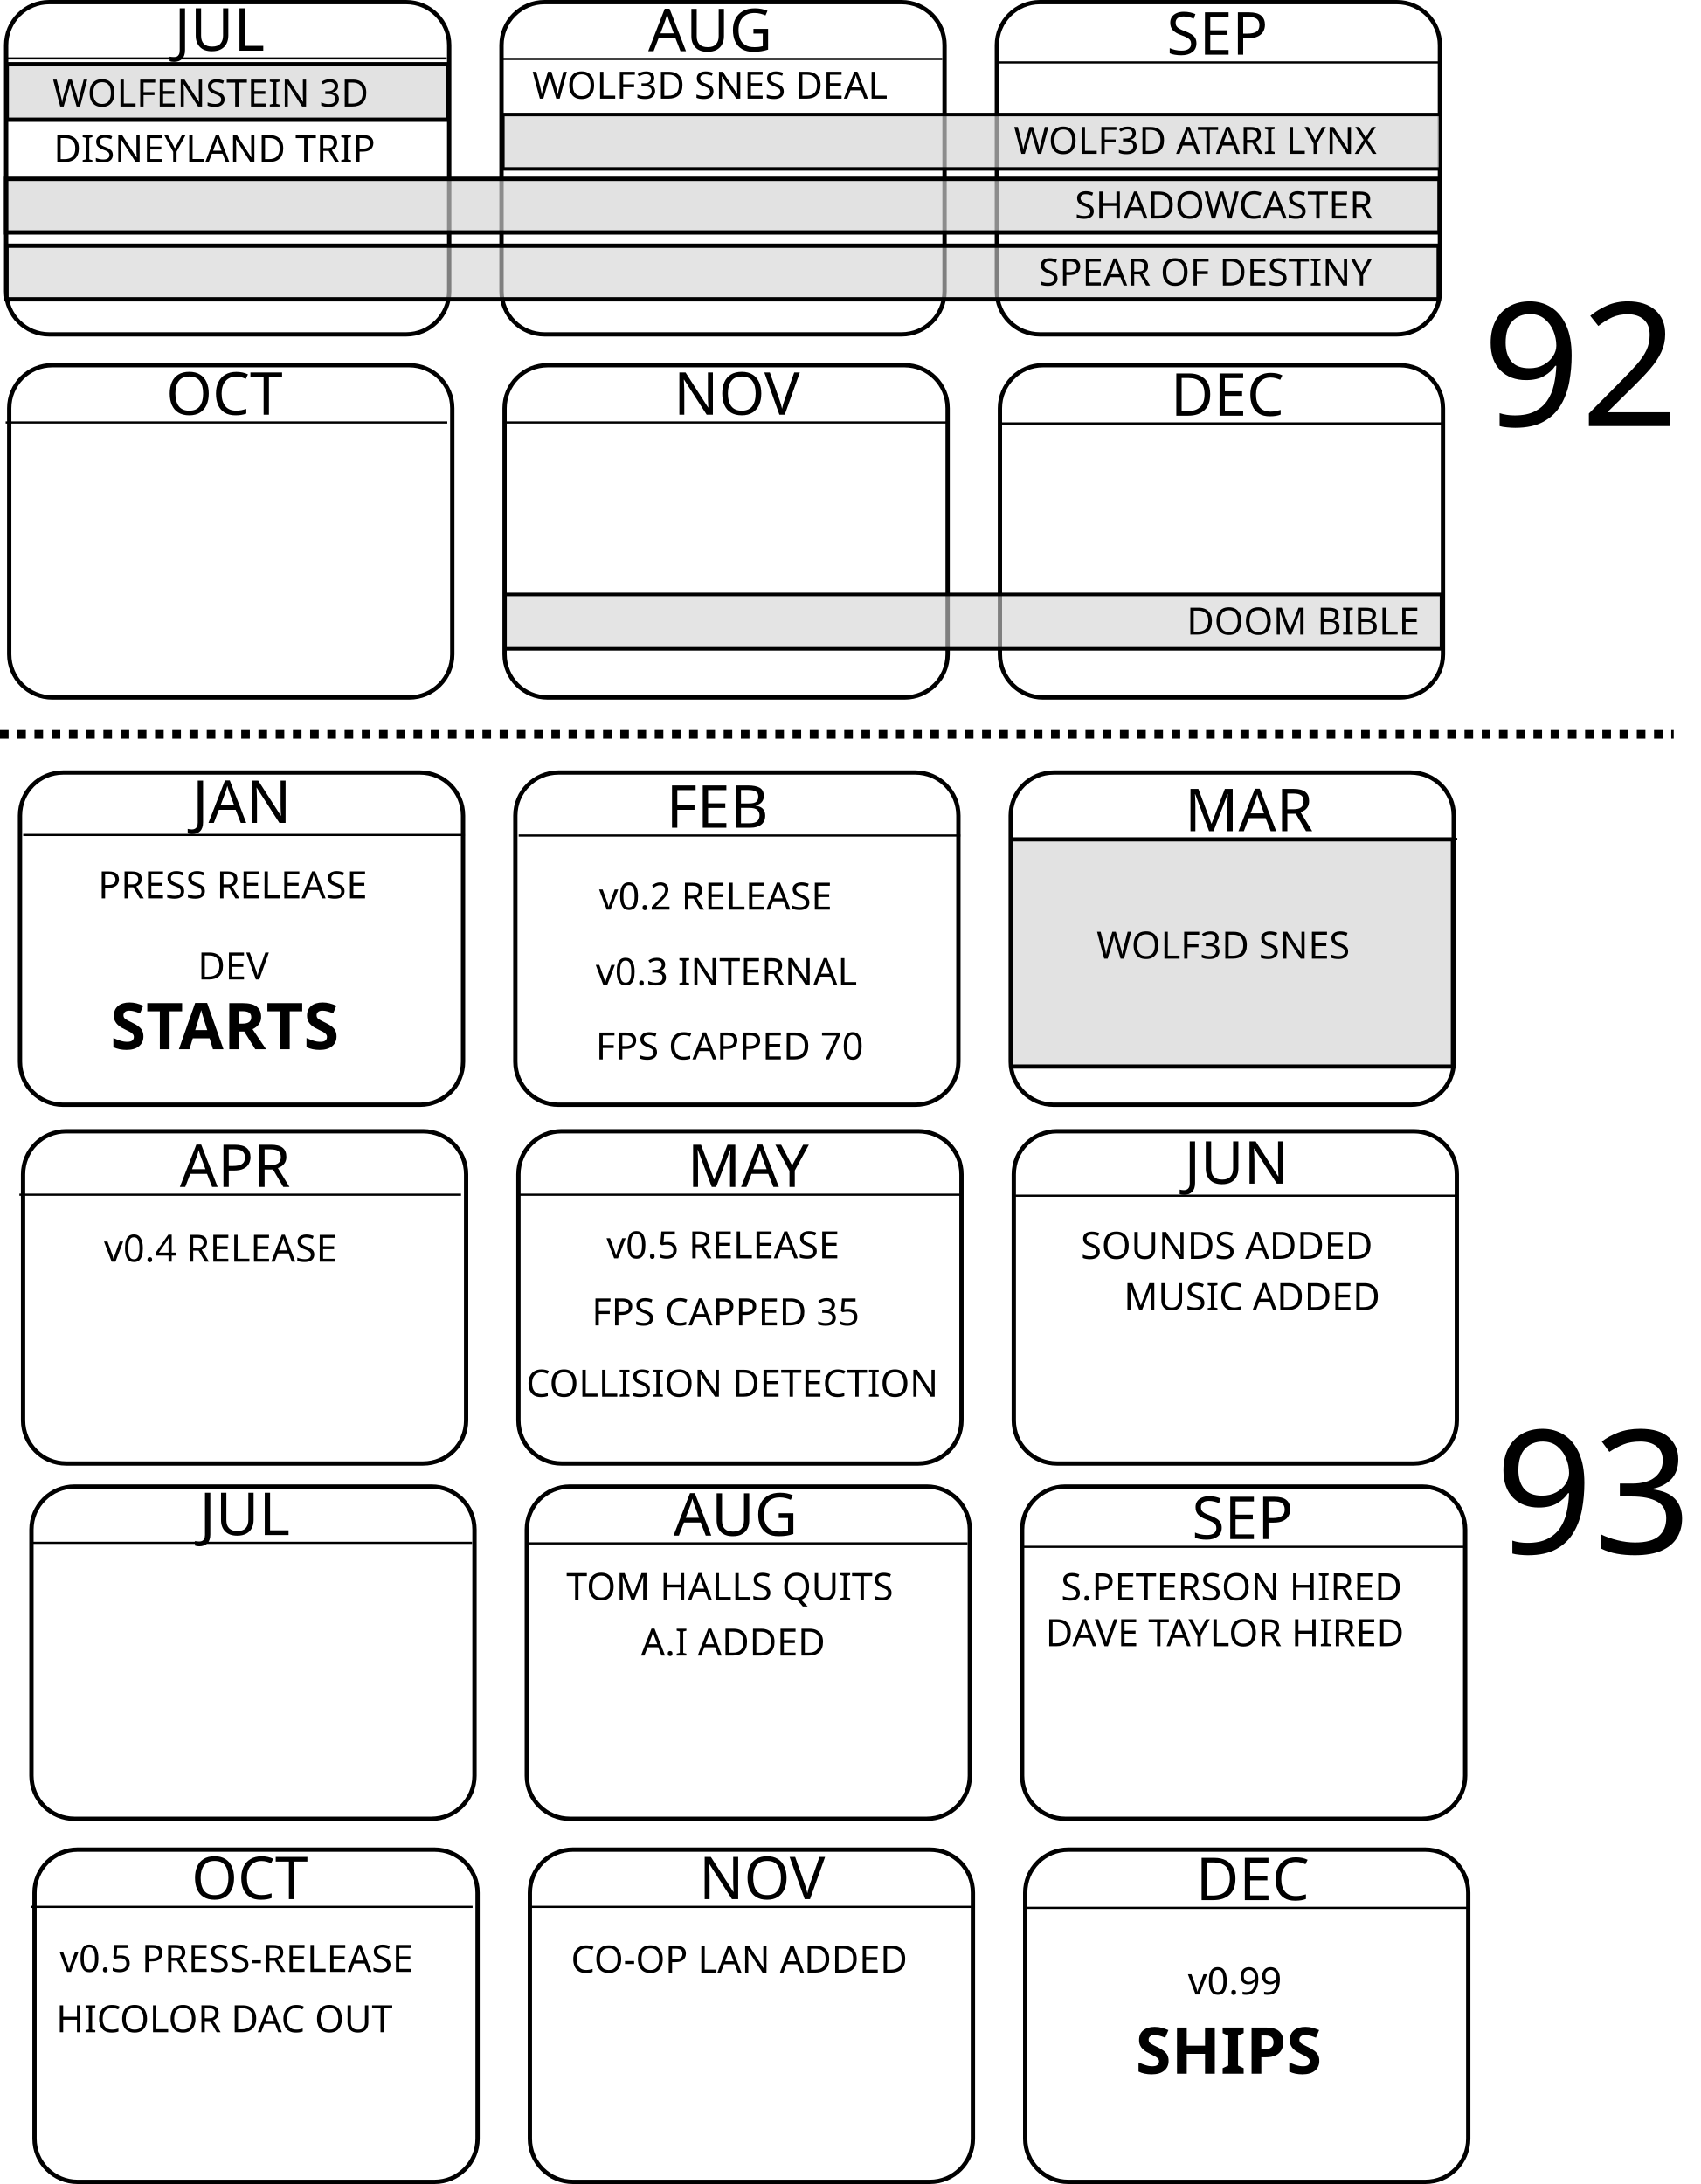
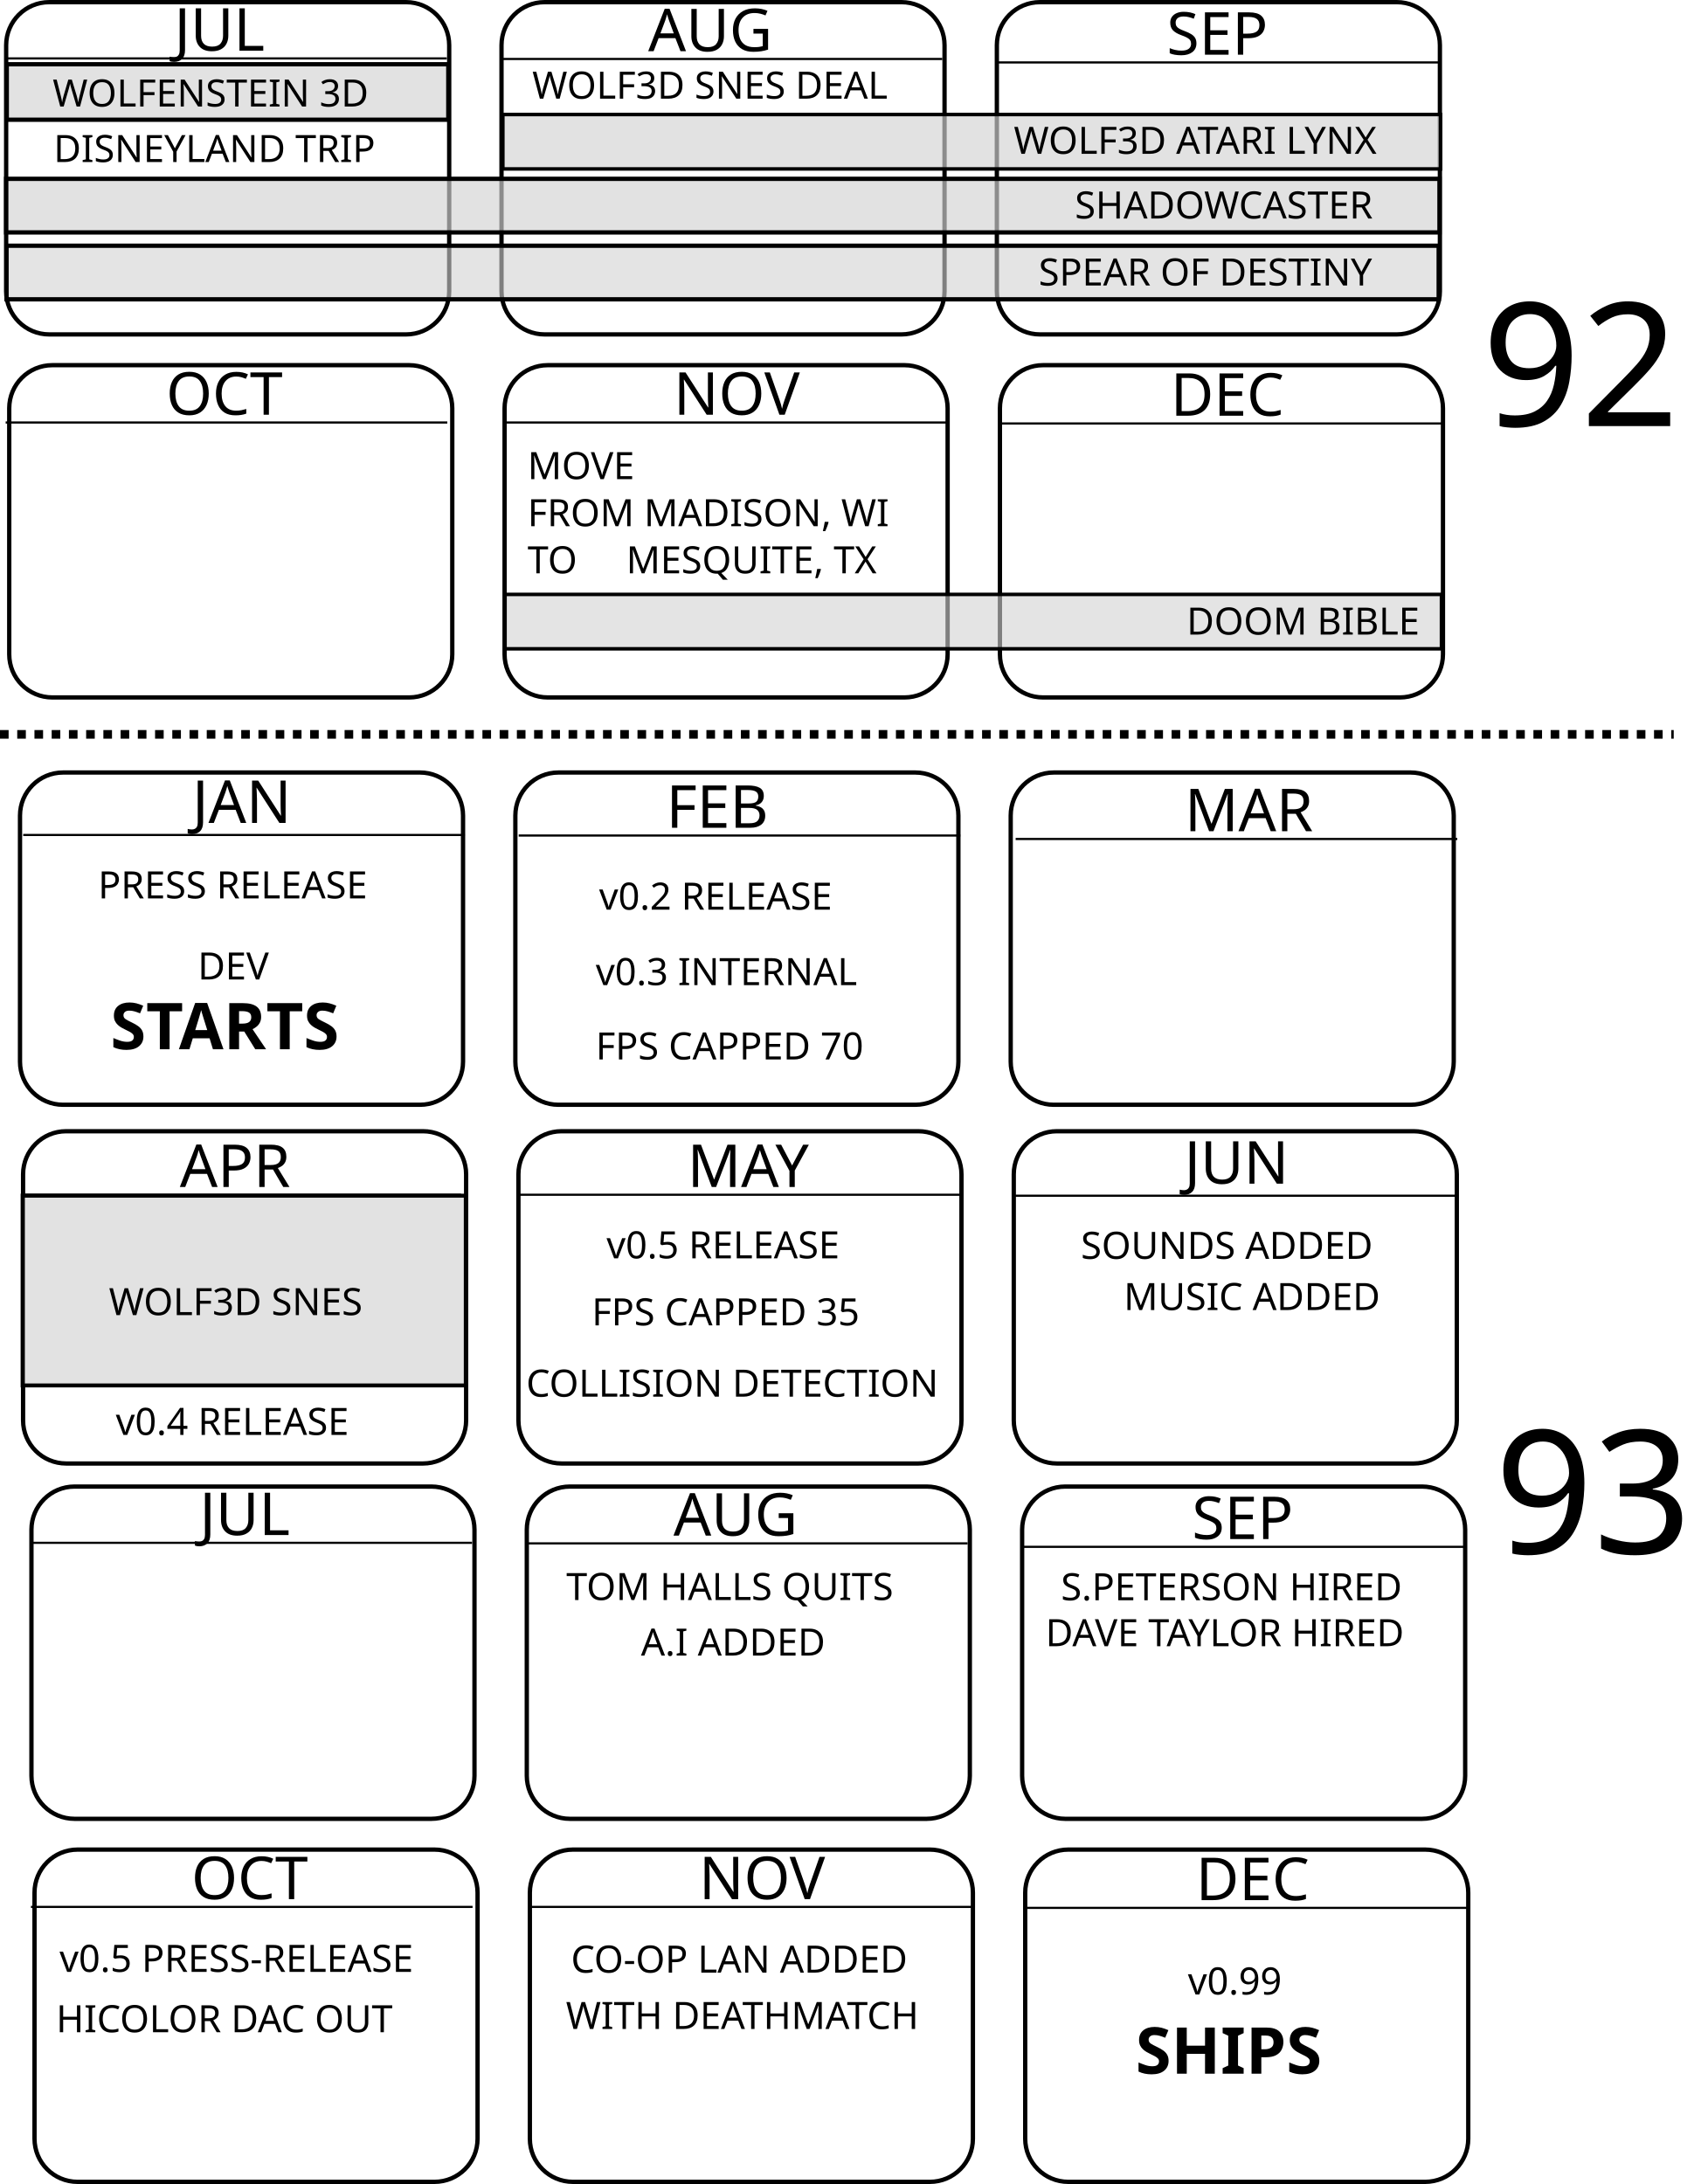
<svg xmlns="http://www.w3.org/2000/svg" width="222.812mm" height="286.212mm" viewBox="0 0 789.49 1014.137" id="svg2" version="1.1">
  <defs id="defs4" />
  <g id="layer1" transform="translate(-37.57143,-13.07656)">
    <text xml:space="preserve" style="font-style:normal;font-weight:normal;font-size:14px;line-height:125%;font-family:Sans;letter-spacing:0px;word-spacing:0px;fill:#000000;fill-opacity:1;stroke:none;stroke-width:1px;stroke-linecap:butt;stroke-linejoin:miter;stroke-opacity:1" x="725.714" y="210.934" id="text4300">
      <tspan id="tspan4302" x="725.714" y="210.934" style="font-size:80px">92</tspan>
    </text>
    <text xml:space="preserve" style="font-style:normal;font-weight:normal;font-size:14px;line-height:125%;font-family:Sans;letter-spacing:0px;word-spacing:0px;fill:#000000;fill-opacity:1;stroke:none;stroke-width:1px;stroke-linecap:butt;stroke-linejoin:miter;stroke-opacity:1" x="731.632" y="734.456" id="text4300-0">
      <tspan id="tspan4302-2" x="731.632" y="734.456" style="font-size:80px">93</tspan>
    </text>
    <g id="g4396" transform="translate(0,7.4960316e-5)">
      <rect ry="20" y="14.076" x="40.429" height="154.286" width="205.714" id="rect4362" style="fill:none;fill-opacity:1;stroke:#000000;stroke-width:2;stroke-linecap:butt;stroke-miterlimit:4;stroke-dasharray:none;stroke-dashoffset:0;stroke-opacity:1" />
      <rect ry="20" y="14.076" x="270.429" height="154.286" width="205.714" id="rect4362-1" style="fill:none;fill-opacity:1;stroke:#000000;stroke-width:2;stroke-linecap:butt;stroke-miterlimit:4;stroke-dasharray:none;stroke-dashoffset:0;stroke-opacity:1" />
      <rect ry="20" y="14.076" x="500.429" height="154.286" width="205.714" id="rect4362-3" style="fill:none;fill-opacity:1;stroke:#000000;stroke-width:2;stroke-linecap:butt;stroke-miterlimit:4;stroke-dasharray:none;stroke-dashoffset:0;stroke-opacity:1" />
    </g>
    <g transform="translate(1.428552,168.5714)" id="g4396-2">
      <rect ry="20" y="14.076" x="40.429" height="154.286" width="205.714" id="rect4362-7" style="fill:none;fill-opacity:1;stroke:#000000;stroke-width:2;stroke-linecap:butt;stroke-miterlimit:4;stroke-dasharray:none;stroke-dashoffset:0;stroke-opacity:1" />
      <rect ry="20" y="14.076" x="270.429" height="154.286" width="205.714" id="rect4362-1-1" style="fill:none;fill-opacity:1;stroke:#000000;stroke-width:2;stroke-linecap:butt;stroke-miterlimit:4;stroke-dasharray:none;stroke-dashoffset:0;stroke-opacity:1" />
      <rect ry="20" y="14.076" x="500.429" height="154.286" width="205.714" id="rect4362-3-4" style="fill:none;fill-opacity:1;stroke:#000000;stroke-width:2;stroke-linecap:butt;stroke-miterlimit:4;stroke-dasharray:none;stroke-dashoffset:0;stroke-opacity:1" />
    </g>
    <g id="g4396-1" transform="translate(6.428562,357.7143)">
      <rect ry="20" y="14.076" x="40.429" height="154.286" width="205.714" id="rect4362-36" style="fill:none;fill-opacity:1;stroke:#000000;stroke-width:2;stroke-linecap:butt;stroke-miterlimit:4;stroke-dasharray:none;stroke-dashoffset:0;stroke-opacity:1" />
      <rect ry="20" y="14.076" x="270.429" height="154.286" width="205.714" id="rect4362-1-4" style="fill:none;fill-opacity:1;stroke:#000000;stroke-width:2;stroke-linecap:butt;stroke-miterlimit:4;stroke-dasharray:none;stroke-dashoffset:0;stroke-opacity:1" />
      <rect ry="20" y="14.076" x="500.429" height="154.286" width="205.714" id="rect4362-3-8" style="fill:none;fill-opacity:1;stroke:#000000;stroke-width:2;stroke-linecap:butt;stroke-miterlimit:4;stroke-dasharray:none;stroke-dashoffset:0;stroke-opacity:1" />
    </g>
    <g transform="translate(7.857114,524.2857)" id="g4396-2-2">
      <rect ry="20" y="14.076" x="40.429" height="154.286" width="205.714" id="rect4362-7-3" style="fill:none;fill-opacity:1;stroke:#000000;stroke-width:2;stroke-linecap:butt;stroke-miterlimit:4;stroke-dasharray:none;stroke-dashoffset:0;stroke-opacity:1" />
      <rect ry="20" y="14.076" x="270.429" height="154.286" width="205.714" id="rect4362-1-1-4" style="fill:none;fill-opacity:1;stroke:#000000;stroke-width:2;stroke-linecap:butt;stroke-miterlimit:4;stroke-dasharray:none;stroke-dashoffset:0;stroke-opacity:1" />
      <rect ry="20" y="14.076" x="500.429" height="154.286" width="205.714" id="rect4362-3-4-3" style="fill:none;fill-opacity:1;stroke:#000000;stroke-width:2;stroke-linecap:butt;stroke-miterlimit:4;stroke-dasharray:none;stroke-dashoffset:0;stroke-opacity:1" />
    </g>
    <path style="fill:none;fill-rule:evenodd;stroke:#000000;stroke-width:4;stroke-linecap:butt;stroke-linejoin:miter;stroke-miterlimit:4;stroke-dasharray:4, 4;stroke-dashoffset:0;stroke-opacity:1" d="m 37.571,354.077 777.143,0" id="path4519" />
    <path style="fill:none;fill-rule:evenodd;stroke:#000000;stroke-width:1px;stroke-linecap:butt;stroke-linejoin:miter;stroke-opacity:1" d="m 39.978,40.202 205.054,0" id="path4521" />
    <text xml:space="preserve" style="font-style:normal;font-weight:normal;font-size:14px;line-height:125%;font-family:Sans;letter-spacing:0px;word-spacing:0px;fill:#000000;fill-opacity:1;stroke:none;stroke-width:1px;stroke-linecap:butt;stroke-linejoin:miter;stroke-opacity:1" x="118.479" y="36.597" id="text4523">
      <tspan id="tspan4525" x="118.479" y="36.597" style="font-size:27.5px">JUL</tspan>
    </text>
    <path style="fill:none;fill-rule:evenodd;stroke:#000000;stroke-width:1px;stroke-linecap:butt;stroke-linejoin:miter;stroke-opacity:1" d="m 270.044,40.46 205.054,0" id="path4521-7" />
    <text xml:space="preserve" style="font-style:normal;font-weight:normal;font-size:14px;line-height:125%;font-family:Sans;letter-spacing:0px;word-spacing:0px;fill:#000000;fill-opacity:1;stroke:none;stroke-width:1px;stroke-linecap:butt;stroke-linejoin:miter;stroke-opacity:1" x="338.545" y="36.855" id="text4523-1">
      <tspan id="tspan4525-2" x="338.545" y="36.855" style="font-size:27.5px">AUG</tspan>
    </text>
    <path style="fill:none;fill-rule:evenodd;stroke:#000000;stroke-width:1px;stroke-linecap:butt;stroke-linejoin:miter;stroke-opacity:1" d="m 500.785,42.065 205.054,0" id="path4521-3" />
    <text xml:space="preserve" style="font-style:normal;font-weight:normal;font-size:14px;line-height:125%;font-family:Sans;letter-spacing:0px;word-spacing:0px;fill:#000000;fill-opacity:1;stroke:none;stroke-width:1px;stroke-linecap:butt;stroke-linejoin:miter;stroke-opacity:1" x="579.287" y="38.46" id="text4523-17">
      <tspan id="tspan4525-1" x="579.287" y="38.46" style="font-size:27.5px">SEP</tspan>
    </text>
    <path style="fill:none;fill-rule:evenodd;stroke:#000000;stroke-width:1px;stroke-linecap:butt;stroke-linejoin:miter;stroke-opacity:1" d="m 40.203,209.263 205.054,0" id="path4521-2" />
    <text xml:space="preserve" style="font-style:normal;font-weight:normal;font-size:14px;line-height:125%;font-family:Sans;letter-spacing:0px;word-spacing:0px;fill:#000000;fill-opacity:1;stroke:none;stroke-width:1px;stroke-linecap:butt;stroke-linejoin:miter;stroke-opacity:1" x="114.705" y="205.657" id="text4523-7">
      <tspan id="tspan4525-6" x="114.705" y="205.657" style="font-size:27.5px">OCT</tspan>
    </text>
    <path style="fill:none;fill-rule:evenodd;stroke:#000000;stroke-width:1px;stroke-linecap:butt;stroke-linejoin:miter;stroke-opacity:1" d="m 271.846,209.263 205.054,0" id="path4521-37" />
    <text xml:space="preserve" style="font-style:normal;font-weight:normal;font-size:14px;line-height:125%;font-family:Sans;letter-spacing:0px;word-spacing:0px;fill:#000000;fill-opacity:1;stroke:none;stroke-width:1px;stroke-linecap:butt;stroke-linejoin:miter;stroke-opacity:1" x="350.348" y="205.657" id="text4523-5">
      <tspan id="tspan4525-7" x="350.348" y="205.657" style="font-size:27.5px">NOV</tspan>
    </text>
    <path style="fill:none;fill-rule:evenodd;stroke:#000000;stroke-width:1px;stroke-linecap:butt;stroke-linejoin:miter;stroke-opacity:1" d="m 502.588,209.713 205.054,0" id="path4521-1" />
    <text xml:space="preserve" style="font-style:normal;font-weight:normal;font-size:14px;line-height:125%;font-family:Sans;letter-spacing:0px;word-spacing:0px;fill:#000000;fill-opacity:1;stroke:none;stroke-width:1px;stroke-linecap:butt;stroke-linejoin:miter;stroke-opacity:1" x="581.089" y="206.108" id="text4523-0">
      <tspan id="tspan4525-0" x="581.089" y="206.108" style="font-size:27.5px">DEC</tspan>
    </text>
    <g id="g4396-7" transform="translate(11.74028,689.2803)">
      <rect ry="20" y="14.076" x="40.429" height="154.286" width="205.714" id="rect4362-2" style="fill:none;fill-opacity:1;stroke:#000000;stroke-width:2;stroke-linecap:butt;stroke-miterlimit:4;stroke-dasharray:none;stroke-dashoffset:0;stroke-opacity:1" />
      <rect ry="20" y="14.076" x="270.429" height="154.286" width="205.714" id="rect4362-1-2" style="fill:none;fill-opacity:1;stroke:#000000;stroke-width:2;stroke-linecap:butt;stroke-miterlimit:4;stroke-dasharray:none;stroke-dashoffset:0;stroke-opacity:1" />
      <rect ry="20" y="14.076" x="500.429" height="154.286" width="205.714" id="rect4362-3-1" style="fill:none;fill-opacity:1;stroke:#000000;stroke-width:2;stroke-linecap:butt;stroke-miterlimit:4;stroke-dasharray:none;stroke-dashoffset:0;stroke-opacity:1" />
    </g>
    <g transform="translate(13.16883,857.8517)" id="g4396-2-3">
      <rect ry="20" y="14.076" x="40.429" height="154.286" width="205.714" id="rect4362-7-0" style="fill:none;fill-opacity:1;stroke:#000000;stroke-width:2;stroke-linecap:butt;stroke-miterlimit:4;stroke-dasharray:none;stroke-dashoffset:0;stroke-opacity:1" />
      <rect ry="20" y="14.076" x="270.429" height="154.286" width="205.714" id="rect4362-1-1-8" style="fill:none;fill-opacity:1;stroke:#000000;stroke-width:2;stroke-linecap:butt;stroke-miterlimit:4;stroke-dasharray:none;stroke-dashoffset:0;stroke-opacity:1" />
      <rect ry="20" y="14.076" x="500.429" height="154.286" width="205.714" id="rect4362-3-4-39" style="fill:none;fill-opacity:1;stroke:#000000;stroke-width:2;stroke-linecap:butt;stroke-miterlimit:4;stroke-dasharray:none;stroke-dashoffset:0;stroke-opacity:1" />
    </g>
    <path style="fill:none;fill-rule:evenodd;stroke:#000000;stroke-width:1px;stroke-linecap:butt;stroke-linejoin:miter;stroke-opacity:1" d="m 51.718,729.482 205.054,0" id="path4521-71" />
    <text xml:space="preserve" style="font-style:normal;font-weight:normal;font-size:14px;line-height:125%;font-family:Sans;letter-spacing:0px;word-spacing:0px;fill:#000000;fill-opacity:1;stroke:none;stroke-width:1px;stroke-linecap:butt;stroke-linejoin:miter;stroke-opacity:1" x="130.22" y="725.877" id="text4523-8">
      <tspan id="tspan4525-16" x="130.22" y="725.877" style="font-size:27.5px">JUL</tspan>
    </text>
    <path style="fill:none;fill-rule:evenodd;stroke:#000000;stroke-width:1px;stroke-linecap:butt;stroke-linejoin:miter;stroke-opacity:1" d="m 281.784,729.74 205.054,0" id="path4521-7-3" />
    <text xml:space="preserve" style="font-style:normal;font-weight:normal;font-size:14px;line-height:125%;font-family:Sans;letter-spacing:0px;word-spacing:0px;fill:#000000;fill-opacity:1;stroke:none;stroke-width:1px;stroke-linecap:butt;stroke-linejoin:miter;stroke-opacity:1" x="350.285" y="726.135" id="text4523-1-3">
      <tspan id="tspan4525-2-5" x="350.285" y="726.135" style="font-size:27.5px">AUG</tspan>
    </text>
    <path style="fill:none;fill-rule:evenodd;stroke:#000000;stroke-width:1px;stroke-linecap:butt;stroke-linejoin:miter;stroke-opacity:1" d="m 512.525,731.345 205.054,0" id="path4521-3-7" />
    <text xml:space="preserve" style="font-style:normal;font-weight:normal;font-size:14px;line-height:125%;font-family:Sans;letter-spacing:0px;word-spacing:0px;fill:#000000;fill-opacity:1;stroke:none;stroke-width:1px;stroke-linecap:butt;stroke-linejoin:miter;stroke-opacity:1" x="591.027" y="727.74" id="text4523-17-4">
      <tspan id="tspan4525-1-7" x="591.027" y="727.74" style="font-size:27.5px">SEP</tspan>
    </text>
    <path style="fill:none;fill-rule:evenodd;stroke:#000000;stroke-width:1px;stroke-linecap:butt;stroke-linejoin:miter;stroke-opacity:1" d="m 51.944,898.543 205.054,0" id="path4521-2-4" />
    <text xml:space="preserve" style="font-style:normal;font-weight:normal;font-size:14px;line-height:125%;font-family:Sans;letter-spacing:0px;word-spacing:0px;fill:#000000;fill-opacity:1;stroke:none;stroke-width:1px;stroke-linecap:butt;stroke-linejoin:miter;stroke-opacity:1" x="126.445" y="894.938" id="text4523-7-0">
      <tspan id="tspan4525-6-9" x="126.445" y="894.938" style="font-size:27.5px">OCT</tspan>
    </text>
    <path style="fill:none;fill-rule:evenodd;stroke:#000000;stroke-width:1px;stroke-linecap:butt;stroke-linejoin:miter;stroke-opacity:1" d="m 283.586,898.543 205.054,0" id="path4521-37-8" />
    <text xml:space="preserve" style="font-style:normal;font-weight:normal;font-size:14px;line-height:125%;font-family:Sans;letter-spacing:0px;word-spacing:0px;fill:#000000;fill-opacity:1;stroke:none;stroke-width:1px;stroke-linecap:butt;stroke-linejoin:miter;stroke-opacity:1" x="362.088" y="894.938" id="text4523-5-9">
      <tspan id="tspan4525-7-0" x="362.088" y="894.938" style="font-size:27.5px">NOV</tspan>
    </text>
    <path style="fill:none;fill-rule:evenodd;stroke:#000000;stroke-width:1px;stroke-linecap:butt;stroke-linejoin:miter;stroke-opacity:1" d="m 514.328,898.994 205.054,0" id="path4521-1-1" />
    <text xml:space="preserve" style="font-style:normal;font-weight:normal;font-size:14px;line-height:125%;font-family:Sans;letter-spacing:0px;word-spacing:0px;fill:#000000;fill-opacity:1;stroke:none;stroke-width:1px;stroke-linecap:butt;stroke-linejoin:miter;stroke-opacity:1" x="592.83" y="895.388" id="text4523-0-2">
      <tspan id="tspan4525-0-1" x="592.83" y="895.388" style="font-size:27.5px">DEC</tspan>
    </text>
    <path style="fill:none;fill-rule:evenodd;stroke:#000000;stroke-width:1px;stroke-linecap:butt;stroke-linejoin:miter;stroke-opacity:1" d="m 48.353,400.794 205.054,0" id="path4521-71-2" />
    <text xml:space="preserve" style="font-style:normal;font-weight:normal;font-size:14px;line-height:125%;font-family:Sans;letter-spacing:0px;word-spacing:0px;fill:#000000;fill-opacity:1;stroke:none;stroke-width:1px;stroke-linecap:butt;stroke-linejoin:miter;stroke-opacity:1" x="126.854" y="395.189" id="text4523-8-5">
      <tspan id="tspan4525-16-6" x="126.854" y="395.189" style="font-size:27.5px">JAN</tspan>
    </text>
    <path style="fill:none;fill-rule:evenodd;stroke:#000000;stroke-width:1px;stroke-linecap:butt;stroke-linejoin:miter;stroke-opacity:1" d="m 278.419,401.052 205.054,0" id="path4521-7-3-2" />
    <text xml:space="preserve" style="font-style:normal;font-weight:normal;font-size:14px;line-height:125%;font-family:Sans;letter-spacing:0px;word-spacing:0px;fill:#000000;fill-opacity:1;stroke:none;stroke-width:1px;stroke-linecap:butt;stroke-linejoin:miter;stroke-opacity:1" x="346.92" y="397.446" id="text4523-1-3-9">
      <tspan id="tspan4525-2-5-7" x="346.92" y="397.446" style="font-size:27.5px">FEB</tspan>
    </text>
    <path style="fill:none;fill-rule:evenodd;stroke:#000000;stroke-width:1px;stroke-linecap:butt;stroke-linejoin:miter;stroke-opacity:1" d="m 509.16,402.657 205.054,0" id="path4521-3-7-1" />
    <text xml:space="preserve" style="font-style:normal;font-weight:normal;font-size:14px;line-height:125%;font-family:Sans;letter-spacing:0px;word-spacing:0px;fill:#000000;fill-opacity:1;stroke:none;stroke-width:1px;stroke-linecap:butt;stroke-linejoin:miter;stroke-opacity:1" x="587.662" y="399.052" id="text4523-17-4-7">
      <tspan id="tspan4525-1-7-7" x="587.662" y="399.052" style="font-size:27.5px">MAR</tspan>
    </text>
-     <path style="fill:none;fill-rule:evenodd;stroke:#000000;stroke-width:1px;stroke-linecap:butt;stroke-linejoin:miter;stroke-opacity:1" d="m 46.578,567.855 205.054,0" id="path4521-2-4-5" />
+     <path style="fill:none;fill-rule:evenodd;stroke:#000000;stroke-width:0.997px;stroke-linecap:butt;stroke-linejoin:miter;stroke-opacity:1" d="m 47.867,567.855 203.765,0" id="path4521-2-4-5" />
    <text xml:space="preserve" style="font-style:normal;font-weight:normal;font-size:14px;line-height:125%;font-family:Sans;letter-spacing:0px;word-spacing:0px;fill:#000000;fill-opacity:1;stroke:none;stroke-width:1px;stroke-linecap:butt;stroke-linejoin:miter;stroke-opacity:1" x="121.08" y="564.249" id="text4523-7-0-3">
      <tspan id="tspan4525-6-9-5" x="121.08" y="564.249" style="font-size:27.5px">APR</tspan>
    </text>
    <path style="fill:none;fill-rule:evenodd;stroke:#000000;stroke-width:1px;stroke-linecap:butt;stroke-linejoin:miter;stroke-opacity:1" d="m 278.221,567.855 205.054,0" id="path4521-37-8-5" />
    <text xml:space="preserve" style="font-style:normal;font-weight:normal;font-size:14px;line-height:125%;font-family:Sans;letter-spacing:0px;word-spacing:0px;fill:#000000;fill-opacity:1;stroke:none;stroke-width:1px;stroke-linecap:butt;stroke-linejoin:miter;stroke-opacity:1" x="356.723" y="564.249" id="text4523-5-9-6">
      <tspan id="tspan4525-7-0-8" x="356.723" y="564.249" style="font-size:27.5px">MAY</tspan>
    </text>
    <path style="fill:none;fill-rule:evenodd;stroke:#000000;stroke-width:1px;stroke-linecap:butt;stroke-linejoin:miter;stroke-opacity:1" d="m 508.963,568.305 205.054,0" id="path4521-1-1-9" />
    <text xml:space="preserve" style="font-style:normal;font-weight:normal;font-size:14px;line-height:125%;font-family:Sans;letter-spacing:0px;word-spacing:0px;fill:#000000;fill-opacity:1;stroke:none;stroke-width:1px;stroke-linecap:butt;stroke-linejoin:miter;stroke-opacity:1" x="587.464" y="562.7" id="text4523-0-2-2">
      <tspan id="tspan4525-0-1-6" x="587.464" y="562.7" style="font-size:27.5px">JUN</tspan>
    </text>
    <text xml:space="preserve" style="font-style:normal;font-weight:normal;font-size:17.5px;line-height:125%;font-family:Sans;letter-spacing:0px;word-spacing:0px;fill:#000000;fill-opacity:1;stroke:none;stroke-width:1px;stroke-linecap:butt;stroke-linejoin:miter;stroke-opacity:1" x="315.745" y="435.479" id="text4793">
      <tspan id="tspan4795" x="315.745" y="435.479">v0.2 RELEASE</tspan>
    </text>
-     <text xml:space="preserve" style="font-style:normal;font-weight:normal;font-size:17.5px;line-height:125%;font-family:Sans;letter-spacing:0px;word-spacing:0px;fill:#000000;fill-opacity:1;stroke:none;stroke-width:1px;stroke-linecap:butt;stroke-linejoin:miter;stroke-opacity:1" x="85.865" y="598.95" id="text4793-7">
-       <tspan id="tspan4795-4" x="85.865" y="598.95">v0.4 RELEASE</tspan>
+     <text xml:space="preserve" style="font-style:normal;font-weight:normal;font-size:17.5px;line-height:125%;font-family:Sans;letter-spacing:0px;word-spacing:0px;fill:#000000;fill-opacity:1;stroke:none;stroke-width:1px;stroke-linecap:butt;stroke-linejoin:miter;stroke-opacity:1" x="91.327" y="679.388" id="text4793-7">
+       <tspan id="tspan4795-4" x="91.327" y="679.388">v0.4 RELEASE</tspan>
    </text>
    <text xml:space="preserve" style="font-style:normal;font-weight:normal;font-size:17.5px;line-height:125%;font-family:Sans;letter-spacing:0px;word-spacing:0px;fill:#000000;fill-opacity:1;stroke:none;stroke-width:1px;stroke-linecap:butt;stroke-linejoin:miter;stroke-opacity:1" x="319.183" y="597.395" id="text4793-2">
      <tspan id="tspan4795-44" x="319.183" y="597.395">v0.5 RELEASE</tspan>
    </text>
    <text xml:space="preserve" style="font-style:normal;font-weight:normal;font-size:17.5px;line-height:125%;font-family:Sans;letter-spacing:0px;word-spacing:0px;fill:#000000;fill-opacity:1;stroke:none;stroke-width:1px;stroke-linecap:butt;stroke-linejoin:miter;stroke-opacity:1" x="589.132" y="939.204" id="text4793-3">
      <tspan id="tspan4795-1" x="589.132" y="939.204">v0.99 </tspan>
    </text>
    <text xml:space="preserve" style="font-style:normal;font-weight:normal;font-size:17.5px;line-height:125%;font-family:Sans;letter-spacing:0px;word-spacing:0px;fill:#000000;fill-opacity:1;stroke:none;stroke-width:1px;stroke-linecap:butt;stroke-linejoin:miter;stroke-opacity:1" x="65.199" y="928.708" id="text4793-2-8">
      <tspan id="tspan4795-44-1" x="65.199" y="928.708">v0.5 PRESS-RELEASE</tspan>
    </text>
    <text xml:space="preserve" style="font-style:normal;font-weight:normal;font-size:17.5px;line-height:125%;font-family:Sans;letter-spacing:0px;word-spacing:0px;fill:#000000;fill-opacity:1;stroke:none;stroke-width:1px;stroke-linecap:butt;stroke-linejoin:miter;stroke-opacity:1" x="300.518" y="756.052" id="text4793-2-3">
      <tspan id="tspan4795-44-6" x="300.518" y="756.052">TOM HALLS QUITS</tspan>
    </text>
    <rect style="fill:#d3d3d3;fill-opacity:0.602;stroke:#000000;stroke-width:2.001;stroke-linecap:butt;stroke-miterlimit:4;stroke-dasharray:none;stroke-dashoffset:0;stroke-opacity:1" id="rect5043-3" width="664.995" height="24.886" x="40.589" y="127.177" />
    <text xml:space="preserve" style="font-style:normal;font-weight:normal;font-size:17.5px;line-height:125%;font-family:Sans;letter-spacing:0px;word-spacing:0px;fill:#000000;fill-opacity:1;stroke:none;stroke-width:1px;stroke-linecap:butt;stroke-linejoin:miter;stroke-opacity:1" x="519.837" y="145.645" id="text4793-2-2">
      <tspan id="tspan4795-44-65" x="519.837" y="145.645">SPEAR OF DESTINY</tspan>
    </text>
    <rect style="fill:#d3d3d3;fill-opacity:0.664;stroke:#000000;stroke-width:1.999;stroke-linecap:butt;stroke-miterlimit:4;stroke-dasharray:none;stroke-dashoffset:0;stroke-opacity:1" id="rect5043-4" width="205.019" height="25.757" x="40.712" y="42.911" />
    <text xml:space="preserve" style="font-style:normal;font-weight:normal;font-size:17.5px;line-height:125%;font-family:Sans;letter-spacing:0px;word-spacing:0px;fill:#000000;fill-opacity:1;stroke:none;stroke-width:1px;stroke-linecap:butt;stroke-linejoin:miter;stroke-opacity:1" x="62.024" y="62.539" id="text4793-2-2-7">
      <tspan id="tspan4795-44-65-8" x="62.024" y="62.539">WOLFENSTEIN 3D</tspan>
    </text>
    <text xml:space="preserve" style="font-style:normal;font-weight:normal;font-size:17.5px;line-height:125%;font-family:Sans;letter-spacing:0px;word-spacing:0px;fill:#000000;fill-opacity:1;stroke:none;stroke-width:1px;stroke-linecap:butt;stroke-linejoin:miter;stroke-opacity:1" x="62.476" y="88.315" id="text4793-2-2-7-5">
      <tspan id="tspan4795-44-65-8-0" x="62.476" y="88.315">DISNEYLAND TRIP</tspan>
    </text>
    <rect style="fill:#d3d3d3;fill-opacity:0.664;stroke:#000000;stroke-width:2.002;stroke-linecap:butt;stroke-miterlimit:4;stroke-dasharray:none;stroke-dashoffset:0;stroke-opacity:1" id="rect5043" width="665.537" height="24.885" x="40.43" y="96.116" />
    <text xml:space="preserve" style="font-style:normal;font-weight:normal;font-size:17.5px;line-height:125%;font-family:Sans;letter-spacing:0px;word-spacing:0px;fill:#000000;fill-opacity:1;stroke:none;stroke-width:1px;stroke-linecap:butt;stroke-linejoin:miter;stroke-opacity:1" x="536.661" y="114.536" id="text4793-2-2-9">
      <tspan id="tspan4795-44-65-5" x="536.661" y="114.536">SHADOWCASTER</tspan>
    </text>
    <text xml:space="preserve" style="font-style:normal;font-weight:normal;font-size:17.5px;line-height:125%;font-family:Sans;letter-spacing:0px;word-spacing:0px;fill:#000000;fill-opacity:1;stroke:none;stroke-width:1px;stroke-linecap:butt;stroke-linejoin:miter;stroke-opacity:1" x="530.207" y="756.159" id="text4793-2-3-4">
      <tspan id="tspan4795-44-6-7" x="530.207" y="756.159">S.PETERSON HIRED</tspan>
    </text>
    <text xml:space="preserve" style="font-style:normal;font-weight:normal;font-size:17.5px;line-height:125%;font-family:Sans;letter-spacing:0px;word-spacing:0px;fill:#000000;fill-opacity:1;stroke:none;stroke-width:1px;stroke-linecap:butt;stroke-linejoin:miter;stroke-opacity:1" x="314.183" y="470.512" id="text4793-38">
      <tspan id="tspan4795-3" x="314.183" y="470.512">v0.3 INTERNAL</tspan>
    </text>
    <text xml:space="preserve" style="font-style:normal;font-weight:normal;font-size:17.5px;line-height:125%;font-family:Sans;letter-spacing:0px;word-spacing:0px;fill:#000000;fill-opacity:1;stroke:none;stroke-width:1px;stroke-linecap:butt;stroke-linejoin:miter;stroke-opacity:1" x="314.189" y="505.03" id="text4977">
      <tspan id="tspan4979" x="314.189" y="505.03">FPS CAPPED 70</tspan>
    </text>
    <text xml:space="preserve" style="font-style:normal;font-weight:normal;font-size:17.5px;line-height:125%;font-family:Sans;letter-spacing:0px;word-spacing:0px;fill:#000000;fill-opacity:1;stroke:none;stroke-width:1px;stroke-linecap:butt;stroke-linejoin:miter;stroke-opacity:1" x="312.355" y="628.504" id="text4977-8">
      <tspan id="tspan4979-8" x="312.355" y="628.504">FPS CAPPED 35</tspan>
    </text>
    <text xml:space="preserve" style="font-style:normal;font-weight:normal;font-size:17.5px;line-height:125%;font-family:Sans;letter-spacing:0px;word-spacing:0px;fill:#000000;fill-opacity:1;stroke:none;stroke-width:1px;stroke-linecap:butt;stroke-linejoin:miter;stroke-opacity:1" x="539.451" y="597.617" id="text4977-5">
      <tspan id="tspan4979-86" x="539.451" y="597.617">SOUNDS ADDED</tspan>
    </text>
    <text xml:space="preserve" style="font-style:normal;font-weight:normal;font-size:17.5px;line-height:125%;font-family:Sans;letter-spacing:0px;word-spacing:0px;fill:#000000;fill-opacity:1;stroke:none;stroke-width:1px;stroke-linecap:butt;stroke-linejoin:miter;stroke-opacity:1" x="559.359" y="621.393" id="text4977-5-3">
      <tspan id="tspan4979-86-1" x="559.359" y="621.393">MUSIC ADDED</tspan>
    </text>
    <text xml:space="preserve" style="font-style:normal;font-weight:normal;font-size:17.5px;line-height:125%;font-family:Sans;letter-spacing:0px;word-spacing:0px;fill:#000000;fill-opacity:1;stroke:none;stroke-width:1px;stroke-linecap:butt;stroke-linejoin:miter;stroke-opacity:1" x="335.184" y="781.847" id="text4977-5-3-8">
      <tspan id="tspan4979-86-1-7" x="335.184" y="781.847">A.I ADDED</tspan>
    </text>
    <text xml:space="preserve" style="font-style:normal;font-weight:normal;font-size:17.5px;line-height:125%;font-family:Sans;letter-spacing:0px;word-spacing:0px;fill:#000000;fill-opacity:1;stroke:none;stroke-width:1px;stroke-linecap:butt;stroke-linejoin:miter;stroke-opacity:1" x="281.895" y="661.623" id="text4977-5-3-8-9">
      <tspan id="tspan4979-86-1-7-4" x="281.895" y="661.623">COLLISION DETECTION</tspan>
    </text>
    <text xml:space="preserve" style="font-style:normal;font-weight:normal;font-size:17.5px;line-height:125%;font-family:Sans;letter-spacing:0px;word-spacing:0px;fill:#000000;fill-opacity:1;stroke:none;stroke-width:1px;stroke-linecap:butt;stroke-linejoin:miter;stroke-opacity:1" x="63.632" y="956.74" id="text4977-5-3-8-6">
      <tspan x="63.632" y="956.74" id="tspan5105">HICOLOR DAC OUT</tspan>
    </text>
    <rect style="fill:#d3d3d3;fill-opacity:0.602;stroke:#000000;stroke-width:1.63;stroke-linecap:butt;stroke-miterlimit:4;stroke-dasharray:none;stroke-dashoffset:0;stroke-opacity:1" id="rect5043-3-2" width="434.806" height="25.257" x="272.065" y="289.091" />
    <text xml:space="preserve" style="font-style:normal;font-weight:normal;font-size:17.5px;line-height:125%;font-family:Sans;letter-spacing:0px;word-spacing:0px;fill:#000000;fill-opacity:1;stroke:none;stroke-width:1px;stroke-linecap:butt;stroke-linejoin:miter;stroke-opacity:1" x="588.571" y="307.744" id="text4793-2-2-5">
      <tspan id="tspan4795-44-65-0" x="588.571" y="307.744">DOOM BIBLE</tspan>
    </text>
    <text xml:space="preserve" style="font-style:normal;font-weight:normal;font-size:17.5px;line-height:125%;font-family:Sans;letter-spacing:0px;word-spacing:0px;fill:#000000;fill-opacity:1;stroke:none;stroke-width:1px;stroke-linecap:butt;stroke-linejoin:miter;stroke-opacity:1" x="302.689" y="929.063" id="text4977-5-3-1">
      <tspan id="tspan4979-86-1-5" x="302.689" y="929.063">CO-OP LAN ADDED</tspan>
    </text>
    <text xml:space="preserve" style="font-style:normal;font-weight:normal;font-size:17.5px;line-height:125%;font-family:Sans;letter-spacing:0px;word-spacing:0px;fill:#000000;fill-opacity:1;stroke:none;stroke-width:1px;stroke-linecap:butt;stroke-linejoin:miter;stroke-opacity:1" x="83.109" y="430.24" id="text4793-6">
      <tspan id="tspan4795-7" x="83.109" y="430.24">PRESS RELEASE</tspan>
    </text>
    <text xml:space="preserve" style="font-style:normal;font-weight:normal;font-size:17.5px;line-height:125%;font-family:Sans;letter-spacing:0px;word-spacing:0px;fill:#000000;fill-opacity:1;stroke:none;stroke-width:1px;stroke-linecap:butt;stroke-linejoin:miter;stroke-opacity:1" x="129.398" y="467.902" id="text4793-6-0">
      <tspan x="129.398" y="467.902" id="tspan5326">DEV</tspan>
    </text>
    <text xml:space="preserve" style="font-style:normal;font-weight:normal;font-size:17.5px;line-height:125%;font-family:Sans;letter-spacing:0px;word-spacing:0px;fill:#000000;fill-opacity:1;stroke:none;stroke-width:1px;stroke-linecap:butt;stroke-linejoin:miter;stroke-opacity:1" x="523.047" y="777.483" id="text4793-2-3-4-6">
      <tspan id="tspan4795-44-6-7-7" x="523.047" y="777.483">DAVE TAYLOR HIRED</tspan>
    </text>
    <rect style="fill:#d3d3d3;fill-opacity:0.664;stroke:#000000;stroke-width:1.631;stroke-linecap:butt;stroke-miterlimit:4;stroke-dasharray:none;stroke-dashoffset:0;stroke-opacity:1" id="rect5043-6" width="435.417" height="25.256" x="271.053" y="66.259" />
    <text xml:space="preserve" style="font-style:normal;font-weight:normal;font-size:17.5px;line-height:125%;font-family:Sans;letter-spacing:0px;word-spacing:0px;fill:#000000;fill-opacity:1;stroke:none;stroke-width:1px;stroke-linecap:butt;stroke-linejoin:miter;stroke-opacity:1" x="508.307" y="84.504" id="text4793-2-2-9-7">
      <tspan id="tspan4795-44-65-5-6" x="508.307" y="84.504">WOLF3D ATARI LYNX</tspan>
    </text>
-     <rect style="fill:#d3d3d3;fill-opacity:0.664;stroke:#000000;stroke-width:1.943;stroke-linecap:butt;stroke-miterlimit:4;stroke-dasharray:none;stroke-dashoffset:0;stroke-opacity:1" id="rect5043-6-6" width="205.078" height="105.478" x="507.091" y="402.854" />
-     <text xml:space="preserve" style="font-style:normal;font-weight:normal;font-size:17.5px;line-height:125%;font-family:Sans;letter-spacing:0px;word-spacing:0px;fill:#000000;fill-opacity:1;stroke:none;stroke-width:1px;stroke-linecap:butt;stroke-linejoin:miter;stroke-opacity:1" x="546.762" y="458.242" id="text4793-2-2-9-7-9">
-       <tspan id="tspan4795-44-65-5-6-7" x="546.762" y="458.242">WOLF3D SNES</tspan>
+     <rect style="fill:#d3d3d3;fill-opacity:0.664;stroke:#000000;stroke-width:1.829;stroke-linecap:butt;stroke-miterlimit:4;stroke-dasharray:none;stroke-dashoffset:0;stroke-opacity:1" id="rect5043-6-6" width="205.762" height="88.119" x="48.079" y="568.284" />
+     <text xml:space="preserve" style="font-style:normal;font-weight:normal;font-size:17.511px;line-height:125%;font-family:Sans;letter-spacing:0px;word-spacing:0px;fill:#000000;fill-opacity:1;stroke:none;stroke-width:1px;stroke-linecap:butt;stroke-linejoin:miter;stroke-opacity:1" x="88.086" y="624.149" id="text4793-2-2-9-7-9" transform="scale(1.00063,0.9993701)">
+       <tspan id="tspan4795-44-65-5-6-7" x="88.086" y="624.149">WOLF3D SNES</tspan>
    </text>
    <text xml:space="preserve" style="font-style:normal;font-weight:normal;font-size:17.5px;line-height:125%;font-family:Sans;letter-spacing:0px;word-spacing:0px;fill:#000000;fill-opacity:1;stroke:none;stroke-width:1px;stroke-linecap:butt;stroke-linejoin:miter;stroke-opacity:1" x="284.723" y="58.894" id="text4793-2-2-9-7-1">
      <tspan id="tspan4795-44-65-5-6-9" x="284.723" y="58.894">WOLF3D SNES DEAL</tspan>
    </text>
    <text xml:space="preserve" style="font-style:normal;font-variant:normal;font-weight:bold;font-stretch:normal;font-size:30px;line-height:125%;font-family:Sans;-inkscape-font-specification:'Sans Bold';letter-spacing:0px;word-spacing:0px;fill:#000000;fill-opacity:1;stroke:none;stroke-width:1px;stroke-linecap:butt;stroke-linejoin:miter;stroke-opacity:1" x="564.838" y="975.994" id="text5373">
      <tspan id="tspan5375" x="564.838" y="975.994">SHIPS</tspan>
    </text>
    <text xml:space="preserve" style="font-style:normal;font-variant:normal;font-weight:bold;font-stretch:normal;font-size:30px;line-height:125%;font-family:Sans;-inkscape-font-specification:'Sans Bold';letter-spacing:0px;word-spacing:0px;fill:#000000;fill-opacity:1;stroke:none;stroke-width:1px;stroke-linecap:butt;stroke-linejoin:miter;stroke-opacity:1" x="88.831" y="500.3" id="text4793-6-0-1">
      <tspan x="88.831" y="500.3" id="tspan5326-6">STARTS</tspan>
    </text>
+     <text xml:space="preserve" style="font-style:normal;font-weight:normal;font-size:17.5px;line-height:125%;font-family:Sans;letter-spacing:0px;word-spacing:0px;fill:#000000;fill-opacity:1;stroke:none;stroke-width:1px;stroke-linecap:butt;stroke-linejoin:miter;stroke-opacity:1" x="282.533" y="235.549" id="text4793-2-2-5-1">
+       <tspan id="tspan4795-44-65-0-5" x="282.533" y="235.549">MOVE </tspan>
+       <tspan x="282.533" y="257.424" id="tspan4316">FROM MADISON, WI</tspan>
+       <tspan x="282.533" y="279.299" id="tspan4314">TO     MESQUITE, TX</tspan>
+     </text>
+     <text xml:space="preserve" style="font-style:normal;font-weight:normal;font-size:17.5px;line-height:125%;font-family:Sans;letter-spacing:0px;word-spacing:0px;fill:#000000;fill-opacity:1;stroke:none;stroke-width:1px;stroke-linecap:butt;stroke-linejoin:miter;stroke-opacity:1" x="300.338" y="955.224" id="text4977-5-3-1-4">
+       <tspan id="tspan4979-86-1-5-2" x="300.338" y="955.224">WITH DEATHMATCH</tspan>
+     </text>
  </g>
</svg>
